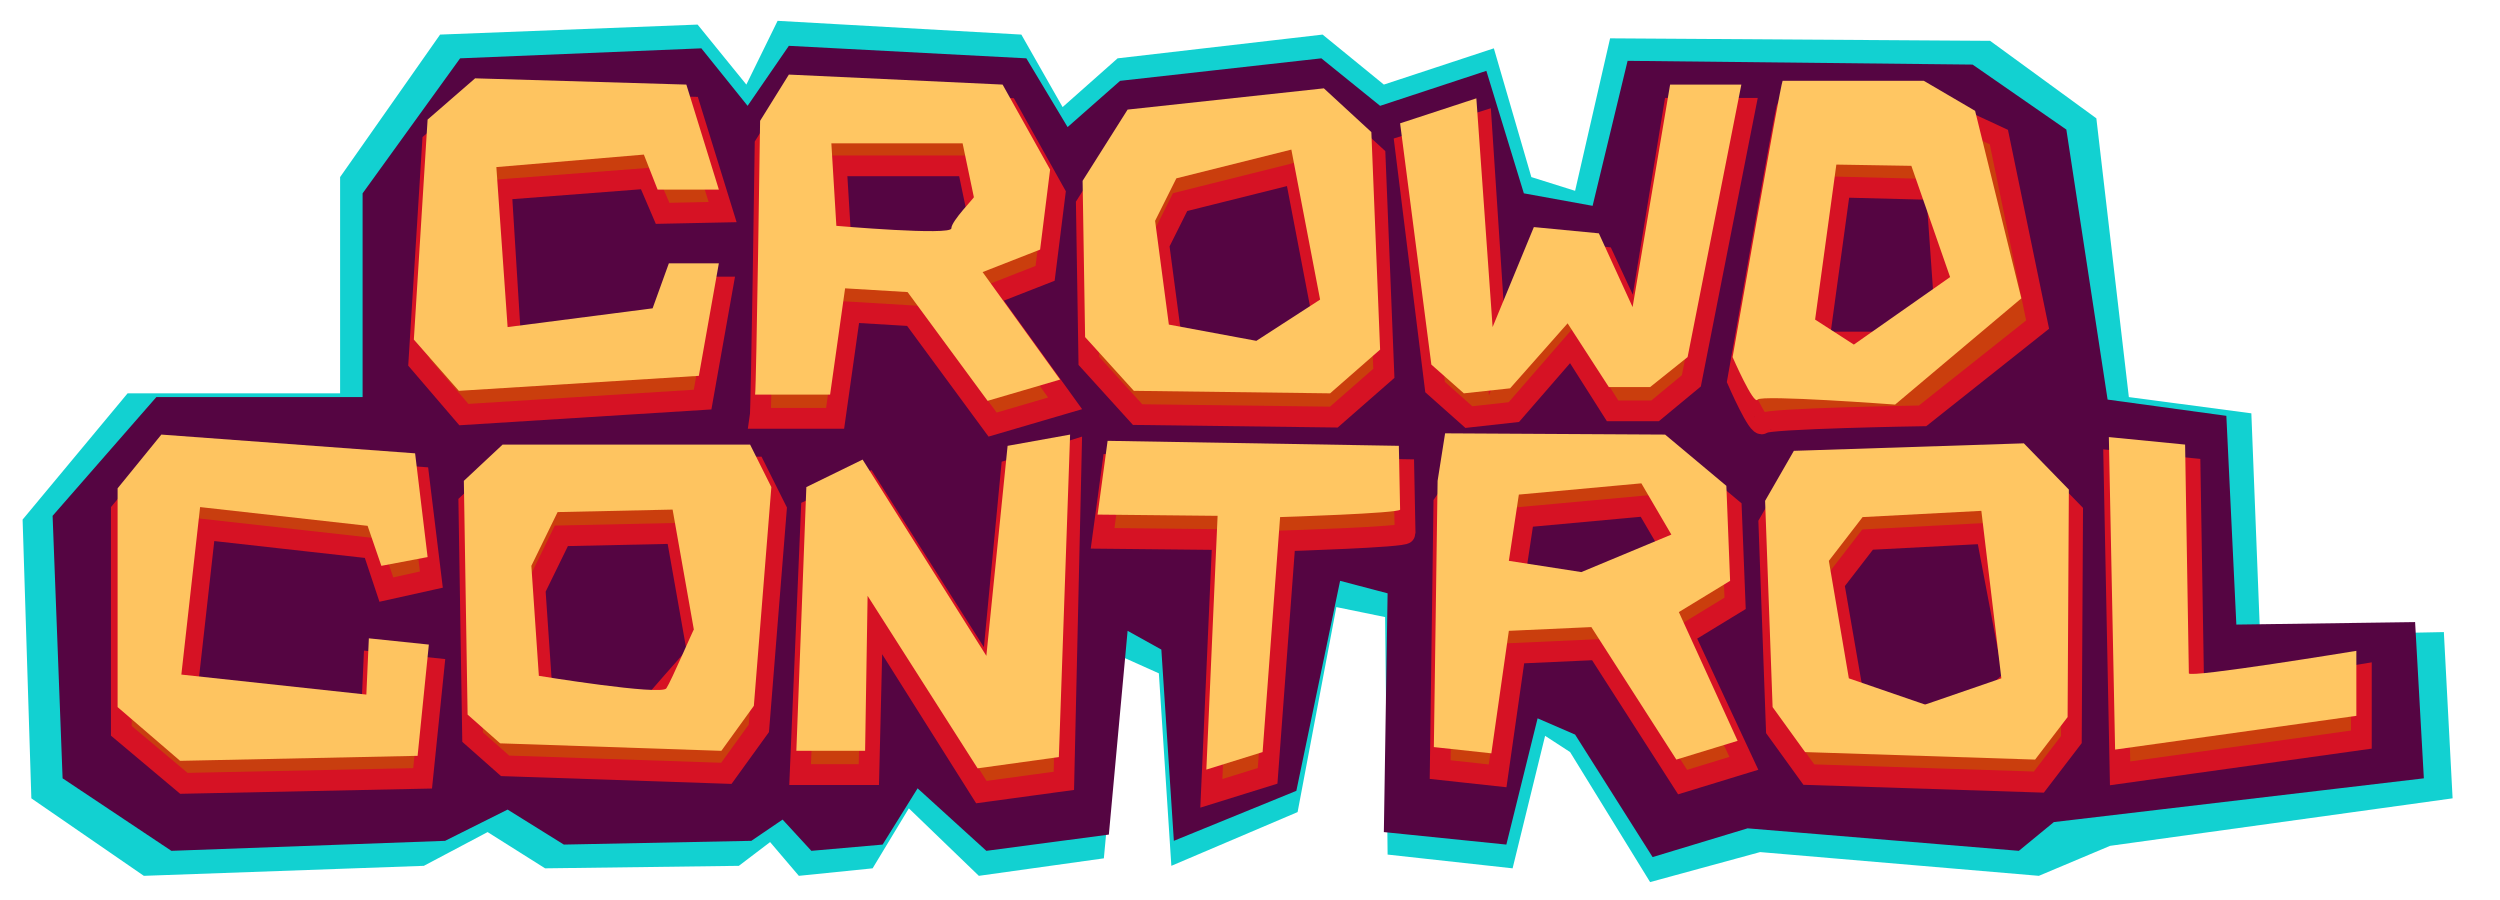
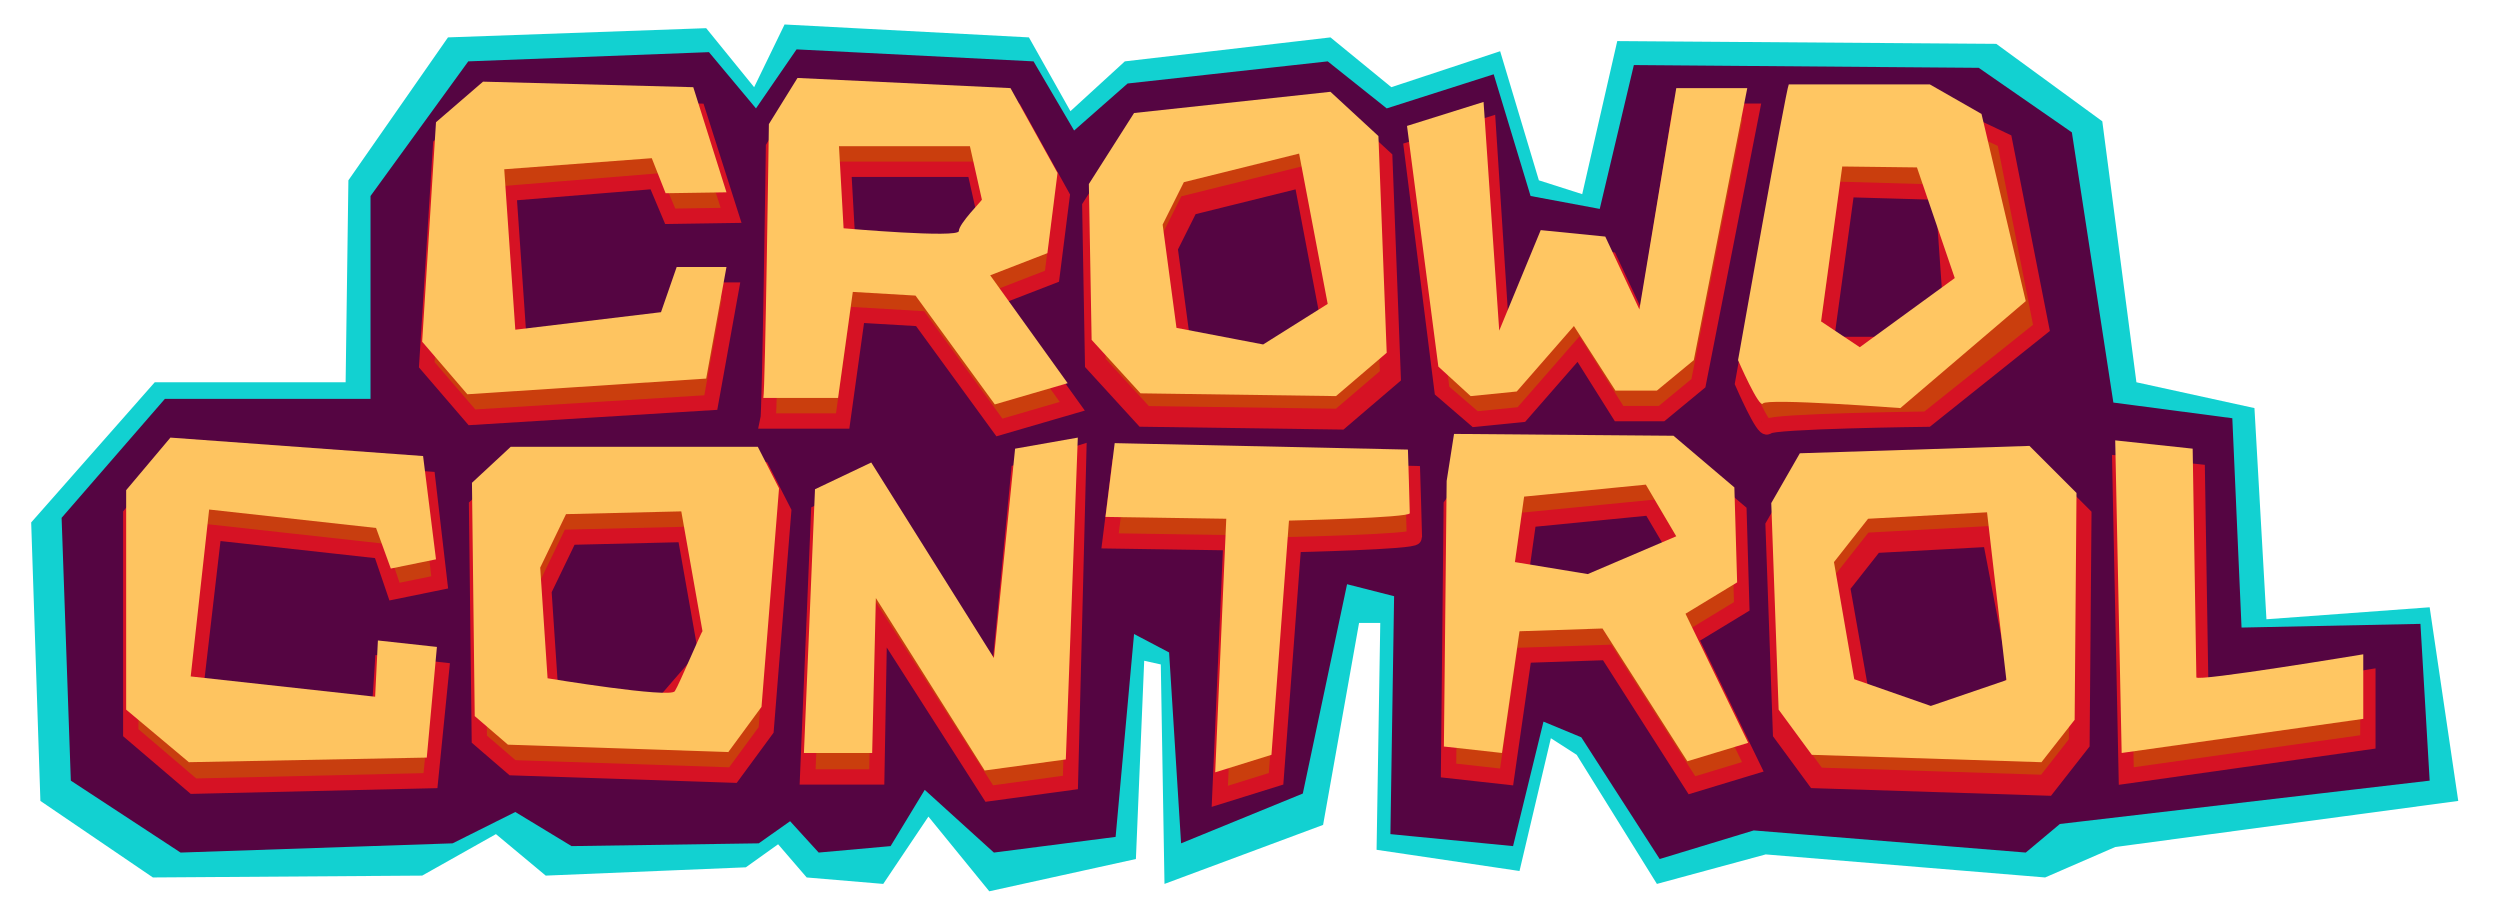
- <svg xmlns="http://www.w3.org/2000/svg" xmlns:xlink="http://www.w3.org/1999/xlink" style="enable-background:new 0 0 288 288;" xml:space="preserve" viewBox="0 0 200 72" y="0px" x="0px" id="Layer_1" version="1.1">
+ <svg xmlns="http://www.w3.org/2000/svg" xmlns:xlink="http://www.w3.org/1999/xlink" version="1.1" id="Layer_1" x="0px" y="0px" viewBox="0 0 200 72" style="enable-background:new 0 0 288 288;" xml:space="preserve">
  <defs id="defs115" />
-   <style id="style2" type="text/css">
+   <style type="text/css" id="style2">
	.st0{fill:#12D1D1;}
	.st1{fill:#550542;}
	.st2{fill:#CA3E0D;}
	.st3{fill:none;stroke:#D61224;stroke-width:1.662;stroke-miterlimit:10;}
	.st4{fill:#C83E0F;}
	.st5{clip-path:url(#SVGID_2_);fill:#CA3E0D;}
	.st6{clip-path:url(#SVGID_2_);fill:none;stroke:#D61224;stroke-width:1.662;stroke-miterlimit:10;}
	.st7{clip-path:url(#SVGID_4_);fill:#CA3E0D;}
	.st8{clip-path:url(#SVGID_4_);fill:none;stroke:#D61224;stroke-width:1.662;stroke-miterlimit:10;}
	.st9{fill:#FEC460;}
	.st10{fill:#FFC662;}
	.st11{clip-path:url(#SVGID_6_);fill:#FFC662;}
	.st12{clip-path:url(#SVGID_8_);fill:#FFC662;}
	.st13{clip-path:url(#SVGID_8_);fill:#FEC460;}
</style>
-   <polygon transform="translate(-44.99181,-103.4333)" id="polygon4" points="72.2,134.9 55.2,134.9 46.8,145 47.5,167.3 56.5,173.5 78.9,172.7 84,170 88.6,172.9 104.1,172.7 106.6,170.8 108.9,173.5 114.8,172.9 117.7,168.1 123.3,173.5 133.3,172.1 134.8,156 137.7,157.3 138.7,172.7 148.8,168.4 151.9,152 155.8,152.8 156,171.8 166,172.9 168.6,162.3 170.6,163.6 177,174 185.8,171.6 208.1,173.5 213.8,171.1 241.2,167.3 240.5,154 225.8,154.3 225.1,136.5 215.3,135.2 212.7,112.9 204.2,106.7 173.8,106.5 171,118.7 167.5,117.6 164.5,107.3 155.7,110.2 150.8,106.2 134.4,108.1 130,112 126.7,106.2 107.2,105.1 104.7,110.2 100.8,105.4 80.2,106.2 72.2,117.6 " class="st0" />
-   <polygon transform="translate(-44.99181,-103.4333)" id="polygon6" points="163.9,109.1 155.4,111.9 150.7,108.1 134.6,109.9 130.4,113.6 127.1,108.1 108.1,107.1 104.8,111.9 101.1,107.3 81.8,108.1 74,118.9 74,135.2 57.5,135.2 49.2,144.7 50,165.7 58.7,171.5 80.6,170.7 85.6,168.2 90.1,171 105.1,170.7 107.6,169 109.9,171.5 115.6,171 118.4,166.5 123.9,171.5 133.7,170.2 135.2,153.9 137.9,155.4 138.9,170.7 148.7,166.7 152.2,149.9 156,150.9 155.7,170 165.5,171 168,160.9 171,162.2 177.2,172 184.8,169.7 206.5,171.5 209.3,169.2 238.9,165.7 238.2,153.2 223.9,153.4 223.1,136.7 213.6,135.4 210.3,113.8 202.8,108.6 175.2,108.3 172.4,119.9 166.9,118.9 " class="st1" />
-   <polygon transform="translate(-44.99181,-103.4333)" id="polygon8" points="85.9,131.5 97.6,130 98.8,126.4 102.8,126.4 101.2,135.4 82.1,136.6 78.5,132.4 79.6,114.8 83.3,111.6 100.2,112 102.8,120.4 98,120.5 96.8,117.7 85.1,118.6 " class="st2" />
-   <polygon transform="translate(-44.99181,-103.4333)" id="polygon10" points="85.9,131.5 97.6,130 98.8,126.4 102.8,126.4 101.2,135.4 82.1,136.6 78.5,132.4 79.6,114.8 83.3,111.6 100.2,112 102.8,120.4 98,120.5 96.8,117.7 85.1,118.6 " class="st3" />
-   <polygon transform="translate(-44.99181,-103.4333)" id="polygon12" points="174,136.3 177.4,136.3 180.3,133.9 184.6,112.1 178.9,112.1 176,129.8 173.3,124 168.1,123.4 164.7,131.5 163.5,113.2 157.4,115.1 159.8,134.4 162.5,136.8 166.1,136.4 170.7,131.1 " class="st2" />
-   <polygon transform="translate(-44.99181,-103.4333)" id="polygon14" points="174,136.3 177.4,136.3 180.3,133.9 184.6,112.1 178.9,112.1 176,129.8 173.3,124 168.1,123.4 164.7,131.5 163.5,113.2 157.4,115.1 159.8,134.4 162.5,136.8 166.1,136.4 170.7,131.1 " class="st3" />
-   <polygon transform="translate(-44.99181,-103.4333)" id="polygon16" points="74.7,160.9 74.9,156.4 79.7,156.9 78.8,165.7 59.7,166.1 54.7,161.9 54.7,144.3 58.2,140.1 78.5,141.6 79.5,149.8 75.9,150.6 74.8,147.3 61.4,145.8 59.9,159.2 " class="st4" />
-   <polygon transform="translate(-44.99181,-103.4333)" id="polygon18" points="74.7,160.9 74.9,156.4 79.7,156.9 78.8,165.7 59.7,166.1 54.7,161.9 54.7,144.3 58.2,140.1 78.5,141.6 79.5,149.8 75.9,150.6 74.8,147.3 61.4,145.8 59.9,159.2 " class="st3" />
-   <polygon transform="translate(-44.99181,-103.4333)" id="polygon20" points="130.7,139.5 130.1,165.9 123.5,166.8 114.8,153 114.5,165.4 109,165.4 109.9,144.2 114.4,142.1 124.3,157.7 125.9,141 " class="st2" />
-   <polygon transform="translate(-44.99181,-103.4333)" id="polygon22" points="130.7,139.5 130.1,165.9 123.5,166.8 114.8,153 114.5,165.4 109,165.4 109.9,144.2 114.4,142.1 124.3,157.7 125.9,141 " class="st3" />
-   <g transform="translate(-44.99181,-103.4333)" id="g42">
+   <polygon class="st0" points="68.2,189.3 89.9,188.4 93.4,185.9 96.5,189.5 104.8,190.2 109.7,182.9 116.3,191 132.2,187.5 133.1,166 134.9,166.4 135.3,190.2 152.5,183.8 156.4,161.9 158.7,161.9 158.3,186.5 173.8,188.8 177.2,174.4 180,176.2 188.7,190.2 200.5,187 230.8,189.5 238.4,186.2 275.6,181.2 272.5,160.2 254.8,161.5 253.5,138.6 240.7,135.8 237,107.5 225.5,99.1 184.4,98.8 180.6,115.4 175.9,113.9 171.7,99.9 159.9,103.8 153.3,98.4 131,101 125.1,106.4 120.6,98.4 94.1,97 90.8,103.8 85.6,97.4 57.6,98.4 46.8,113.9 46.5,135.8 25.8,135.8 12.4,151 13.4,181.2 25.6,189.5 54.8,189.3 62.8,184.8 " id="polygon4" transform="matrix(0.7377105,0,0,0.7377105,-6.653368,-69.59933)" />
+   <polygon class="st1" points="91,106.1 85.9,100 59.8,101 49.2,115.6 49.2,137.6 26.9,137.6 15.7,150.5 16.7,179 28.6,186.8 58.1,185.8 64.9,182.4 71,186.1 91.3,185.8 94.7,183.4 97.8,186.8 105.6,186.1 109.3,180 116.8,186.8 130,185.1 132,163.1 135.8,165.1 137.1,185.8 150.3,180.4 155.1,157.7 160.2,159 159.8,184.8 173.1,186.1 176.4,172.6 180.5,174.3 189,187.5 199.2,184.4 228.7,186.8 232.4,183.7 272.5,179 271.5,162 252.1,162.4 251.1,139.7 238.2,138 233.7,108.7 223.6,101.7 186.2,101.4 182.5,117 175,115.6 171,102.4 159.4,106.1 153,101 131.3,103.4 125.5,108.5 121.1,101 95.4,99.7 " id="polygon6" transform="matrix(0.7377105,0,0,0.7377105,-6.653368,-69.59933)" />
+   <polygon class="st2" points="81.2,130.7 82.9,125.8 88.3,125.8 86.1,138 60.2,139.6 55.3,133.9 56.8,110.1 61.9,105.7 84.7,106.4 88.3,117.7 81.7,117.8 80.1,114 64.2,115.3 65.4,132.7 " id="polygon8" transform="matrix(0.7377105,0,0,0.7377105,-6.653368,-69.59933)" />
+   <polygon class="st3" points="81.2,130.7 82.9,125.8 88.3,125.8 86.1,138 60.2,139.6 55.3,133.9 56.8,110.1 61.9,105.7 84.7,106.4 88.3,117.7 81.7,117.8 80.1,114 64.2,115.3 65.4,132.7 " id="polygon10" transform="matrix(0.7377105,0,0,0.7377105,-6.653368,-69.59933)" />
+   <polygon class="st2" points="169,139.8 174,139.3 180.2,132.2 184.6,139.2 189.2,139.2 193.2,135.9 199,106.4 191.2,106.4 187.3,130.4 183.6,122.5 176.6,121.8 172,132.7 170.4,107.9 162.1,110.5 165.4,136.7 " id="polygon12" transform="matrix(0.7377105,0,0,0.7377105,-6.653368,-69.59933)" />
+   <polygon class="st3" points="169,139.8 174,139.3 180.2,132.2 184.6,139.2 189.2,139.2 193.2,135.9 199,106.4 191.2,106.4 187.3,130.4 183.6,122.5 176.6,121.8 172,132.7 170.4,107.9 162.1,110.5 165.4,136.7 " id="polygon14" transform="matrix(0.7377105,0,0,0.7377105,-6.653368,-69.59933)" />
+   <polygon class="st4" points="50.5,166.3 56.9,167 55.7,179 30,179.6 23.2,173.8 23.2,150.1 27.9,144.3 55.4,146.3 56.7,157.5 51.8,158.5 50.3,154.1 32.2,152.1 30.1,170.2 50.1,172.4 " id="polygon16" transform="matrix(0.7377105,0,0,0.7377105,-6.653368,-69.59933)" />
+   <polygon class="st3" points="50.5,166.3 56.9,167 55.7,179 30,179.6 23.2,173.8 23.2,150.1 27.9,144.3 55.4,146.3 56.7,157.5 51.8,158.5 50.3,154.1 32.2,152.1 30.1,170.2 50.1,172.4 " id="polygon18" transform="matrix(0.7377105,0,0,0.7377105,-6.653368,-69.59933)" />
+   <polygon class="st2" points="103.9,147 117.3,168.2 119.5,145.5 126,143.5 125.1,179.2 116.3,180.4 104.4,161.8 104.1,178.6 96.6,178.6 97.8,149.9 " id="polygon20" transform="matrix(0.7377105,0,0,0.7377105,-6.653368,-69.59933)" />
+   <polygon class="st3" points="103.9,147 117.3,168.2 119.5,145.5 126,143.5 125.1,179.2 116.3,180.4 104.4,161.8 104.1,178.6 96.6,178.6 97.8,149.9 " id="polygon22" transform="matrix(0.7377105,0,0,0.7377105,-6.653368,-69.59933)" />
+   <g id="g42" transform="matrix(0.7377105,0,0,0.7377105,-6.653368,-69.59933)">
    <defs id="defs25">
-       <rect height="68.9" width="194.5" y="105.1" x="46.8" id="SVGID_1_" />
+       <rect id="SVGID_1_" x="12.4" y="97" width="263.2" height="94" />
    </defs>
    <clipPath id="SVGID_2_">
-       <use height="100%" width="100%" y="0" x="0" id="use27" style="overflow:visible" xlink:href="#SVGID_1_" />
+       <use xlink:href="#SVGID_1_" style="overflow:visible" id="use27" x="0" y="0" width="100%" height="100%" />
    </clipPath>
-     <path id="path30" clip-path="url(#SVGID_2_)" d="m 134,140.6 -0.8,5.9 9.6,0.1 -0.9,20.3 4.5,-1.4 1.4,-18.8 c 0,0 9.6,-0.3 9.6,-0.6 0,-0.3 -0.1,-5.1 -0.1,-5.1 z" class="st5" />
-     <path id="path32" clip-path="url(#SVGID_2_)" d="m 134,140.6 -0.8,5.9 9.6,0.1 -0.9,20.3 4.5,-1.4 1.4,-18.8 c 0,0 9.6,-0.3 9.6,-0.6 0,-0.3 -0.1,-5.1 -0.1,-5.1 z" class="st6" />
-     <path id="path34" clip-path="url(#SVGID_2_)" d="m 214.1,140.3 0.5,25 19.3,-2.7 v -5.2 c 0,0 -13.4,2.2 -13.4,1.8 0,-0.4 -0.3,-18.3 -0.3,-18.3 z" class="st5" />
-     <path id="path36" clip-path="url(#SVGID_2_)" d="m 214.1,140.3 0.5,25 19.3,-2.7 v -5.2 c 0,0 -13.4,2.2 -13.4,1.8 0,-0.4 -0.3,-18.3 -0.3,-18.3 z" class="st6" />
-     <path id="path38" clip-path="url(#SVGID_2_)" d="m 121.5,123.5 c 0,0.6 -9.2,-0.2 -9.2,-0.2 l -0.4,-6.6 h 10.5 l 0.9,4.3 c 0,0.1 -1.8,2 -1.8,2.5 m 2.5,3.6 4.6,-1.8 0.8,-6.4 -3.8,-6.8 -17.1,-0.8 -2.3,3.7 c 0,0 -0.3,21.3 -0.4,21.9 h 6 l 1.2,-8.5 5,0.3 6.4,8.7 5.8,-1.7 z" class="st5" />
-     <path id="path40" clip-path="url(#SVGID_2_)" d="m 121.5,123.5 c 0,0.6 -9.2,-0.2 -9.2,-0.2 l -0.4,-6.6 h 10.5 l 0.9,4.3 c 0,0.1 -1.8,2 -1.8,2.5 z m 2.5,3.6 4.6,-1.8 0.8,-6.4 -3.8,-6.8 -17.1,-0.8 -2.3,3.7 c 0,0 -0.3,21.3 -0.4,21.9 h 6 l 1.2,-8.5 5,0.3 6.4,8.7 5.8,-1.7 z" class="st6" />
+     <path class="st5" d="m 130.4,145 -1,8 13.1,0.2 -1.2,27.5 6.1,-1.9 1.9,-25.4 c 0,0 13.1,-0.3 13.1,-0.8 0,-0.5 -0.2,-6.9 -0.2,-6.9 z" clip-path="url(#SVGID_2_)" id="path30" />
+     <path class="st6" d="m 130.4,145 -1,8 13.1,0.2 -1.2,27.5 6.1,-1.9 1.9,-25.4 c 0,0 13.1,-0.3 13.1,-0.8 0,-0.5 -0.2,-6.9 -0.2,-6.9 z" clip-path="url(#SVGID_2_)" id="path32" />
+     <path class="st5" d="m 238.9,144.6 0.7,33.9 26.2,-3.7 v -7 c 0,0 -18.1,3 -18.1,2.5 0,-0.5 -0.4,-24.8 -0.4,-24.8 z" clip-path="url(#SVGID_2_)" id="path34" />
+     <path class="st6" d="m 238.9,144.6 0.7,33.9 26.2,-3.7 v -7 c 0,0 -18.1,3 -18.1,2.5 0,-0.5 -0.4,-24.8 -0.4,-24.8 z" clip-path="url(#SVGID_2_)" id="path36" />
+     <path class="st5" d="m 113.5,121.9 c 0,0.8 -12.5,-0.3 -12.5,-0.3 l -0.5,-8.9 h 14.2 l 1.3,5.8 c 0,0.1 -2.5,2.6 -2.5,3.4 m 3.4,4.8 6.2,-2.4 1.1,-8.7 -5.1,-9.2 -23.1,-1.1 -3.1,5 c 0,0 -0.4,28.9 -0.6,29.7 h 8.1 l 1.6,-11.5 6.8,0.4 8.6,11.8 7.9,-2.3 z" clip-path="url(#SVGID_2_)" id="path38" />
+     <path class="st6" d="m 113.5,121.9 c 0,0.8 -12.5,-0.3 -12.5,-0.3 l -0.5,-8.9 h 14.2 l 1.3,5.8 c 0,0.1 -2.5,2.6 -2.5,3.4 z m 3.4,4.8 6.2,-2.4 1.1,-8.7 -5.1,-9.2 -23.1,-1.1 -3.1,5 c 0,0 -0.4,28.9 -0.6,29.7 h 8.1 l 1.6,-11.5 6.8,0.4 8.6,11.8 7.9,-2.3 z" clip-path="url(#SVGID_2_)" id="path40" />
  </g>
-   <path id="path44" d="m 100.808,29.167 -7,-1.3 -1.1,-8.3 1.7,-3.4 9.2,-2.3 2.3,12 z m 9.2,-16.7 -3.8,-3.5 -15.7,1.7 -3.6,5.7 0.2,12.5 3.9,4.3 15.7,0.2 4,-3.5 z" class="st2" />
-   <path id="path46" d="m 100.808,29.167 -7,-1.3 -1.1,-8.3 1.7,-3.4 9.2,-2.3 2.3,12 z m 9.2,-16.7 -3.8,-3.5 -15.7,1.7 -3.6,5.7 0.2,12.5 3.9,4.3 15.7,0.2 4,-3.5 z" class="st3" />
-   <g transform="translate(-44.99181,-103.4333)" id="g66">
+   <path style="stroke-width:0.738" class="st2" d="m 101.421,29.401 -6.934,-1.328 -1.107,-8.262 1.697,-3.393 9.221,-2.287 2.287,12.025 z m 9.148,-16.672 -3.836,-3.541 -15.713,1.697 -3.615,5.68 0.221,12.467 3.91,4.279 15.639,0.221 4.057,-3.467 z" id="path44" />
+   <path class="st3" d="m 101.421,29.401 -6.934,-1.328 -1.107,-8.262 1.697,-3.393 9.221,-2.287 2.287,12.025 z m 9.148,-16.672 -3.836,-3.541 -15.713,1.697 -3.615,5.68 0.221,12.467 3.91,4.279 15.639,0.221 4.057,-3.467 z" id="path46" />
+   <g id="g66" transform="matrix(0.7377105,0,0,0.7377105,-6.653368,-69.59933)">
    <defs id="defs49">
-       <rect height="68.9" width="194.5" y="105.1" x="46.8" id="SVGID_3_" />
+       <rect id="SVGID_3_" x="12.4" y="97" width="263.2" height="94" />
    </defs>
    <clipPath id="SVGID_4_">
-       <use height="100%" width="100%" y="0" x="0" id="use51" style="overflow:visible" xlink:href="#SVGID_3_" />
+       <use xlink:href="#SVGID_3_" style="overflow:visible" id="use51" x="0" y="0" width="100%" height="100%" />
    </clipPath>
-     <path id="path54" clip-path="url(#SVGID_4_)" d="m 197.5,130.8 h -7 l 1.7,-12.4 7.7,0.2 0.6,8.5 z m 7.4,-16.4 -5.6,-2.6 H 188 c -0.2,0.4 -4,22.1 -4,22.1 0,0 1.7,3.9 2,3.4 0.3,-0.4 12.8,-0.6 12.8,-0.6 l 9.2,-7.3 z" class="st7" />
-     <path id="path56" clip-path="url(#SVGID_4_)" d="m 197.5,130.8 h -7 l 1.7,-12.4 7.7,0.2 0.6,8.5 z m 7.4,-16.4 -5.6,-2.6 H 188 c -0.2,0.4 -4,22.1 -4,22.1 0,0 1.7,3.9 2,3.4 0.3,-0.4 12.8,-0.6 12.8,-0.6 l 9.2,-7.3 z" class="st8" />
-     <path id="path58" clip-path="url(#SVGID_4_)" d="m 96.3,160.9 c -0.4,0.6 -7.9,-1.5 -7.9,-1.5 l -0.6,-8.8 2.1,-4.3 9.2,-0.2 1.7,9.6 c 0.1,-0.1 -4.1,4.6 -4.5,5.2 m 9.1,-20.1 H 85.6 l -3.1,2.9 0.3,18.7 2.6,2.3 17.7,0.6 2.6,-3.6 1.4,-17.5 z" class="st7" />
-     <path id="path60" clip-path="url(#SVGID_4_)" d="m 96.3,160.9 c -0.4,0.6 -7.9,-1.5 -7.9,-1.5 l -0.6,-8.8 2.1,-4.3 9.2,-0.2 1.7,9.6 c 0.1,-0.1 -4.1,4.6 -4.5,5.2 z m 9.1,-20.1 H 85.6 l -3.1,2.9 0.3,18.7 2.6,2.3 17.7,0.6 2.6,-3.6 1.4,-17.5 z" class="st8" />
-     <path id="path62" clip-path="url(#SVGID_4_)" d="m 171.9,151 -5.8,-0.9 0.8,-5.3 9.8,-0.9 2.4,4.1 z m 7.8,3.2 4.1,-2.5 -0.3,-7.6 -4.9,-4.1 -15.5,-0.1 -2.6,3.8 c 0,0 -0.3,20.9 -0.3,21.3 l 4.6,0.5 1.4,-9.8 6.6,-0.3 6.8,10.6 4.9,-1.5 z" class="st7" />
-     <path id="path64" clip-path="url(#SVGID_4_)" d="m 171.9,151 -5.8,-0.9 0.8,-5.3 9.8,-0.9 2.4,4.1 z m 7.8,3.2 4.1,-2.5 -0.3,-7.6 -4.9,-4.1 -15.5,-0.1 -2.6,3.8 c 0,0 -0.3,20.9 -0.3,21.3 l 4.6,0.5 1.4,-9.8 6.6,-0.3 6.8,10.6 4.9,-1.5 z" class="st8" />
+     <path class="st7" d="M 216.4,131.7 H 207 l 2.3,-16.8 10.4,0.3 0.8,11.4 z m 10,-22.1 -7.6,-3.6 h -15.3 c -0.3,0.5 -5.5,29.9 -5.5,29.9 0,0 2.3,5.3 2.7,4.7 0.4,-0.6 17.3,-0.8 17.3,-0.8 l 12.4,-9.9 z" clip-path="url(#SVGID_4_)" id="path54" />
+     <path class="st8" d="M 216.4,131.7 H 207 l 2.3,-16.8 10.4,0.3 0.8,11.4 z m 10,-22.1 -7.6,-3.6 h -15.3 c -0.3,0.5 -5.5,29.9 -5.5,29.9 0,0 2.3,5.3 2.7,4.7 0.4,-0.6 17.3,-0.8 17.3,-0.8 l 12.4,-9.9 z" clip-path="url(#SVGID_4_)" id="path56" />
+     <path class="st7" d="m 79.5,172.4 c -0.5,0.8 -10.7,-2 -10.7,-2 l -0.8,-12 2.8,-5.8 12.5,-0.3 2.3,13 c 0,0 -5.6,6.4 -6.1,7.1 M 91.7,145.3 H 64.9 l -4.2,3.9 0.3,25.3 3.6,3.1 23.9,0.8 3.6,-4.9 1.9,-23.7 z" clip-path="url(#SVGID_4_)" id="path58" />
+     <path class="st8" d="m 79.5,172.4 c -0.5,0.8 -10.7,-2 -10.7,-2 l -0.8,-12 2.8,-5.8 12.5,-0.3 2.3,13 c 0,0 -5.6,6.4 -6.1,7.1 z M 91.7,145.3 H 64.9 l -4.2,3.9 0.3,25.3 3.6,3.1 23.9,0.8 3.6,-4.9 1.9,-23.7 z" clip-path="url(#SVGID_4_)" id="path60" />
+     <path class="st7" d="m 181.7,159.1 -7.9,-1.3 1,-7.1 13.2,-1.3 3.3,5.6 z m 10.6,4.4 5.6,-3.4 -0.3,-10.3 -6.6,-5.6 -21,-0.2 -3.6,5.1 c 0,0 -0.3,28.3 -0.3,28.8 l 6.3,0.7 1.9,-13.2 9,-0.3 9.2,14.4 6.6,-2 z" clip-path="url(#SVGID_4_)" id="path62" />
+     <path class="st8" d="m 181.7,159.1 -7.9,-1.3 1,-7.1 13.2,-1.3 3.3,5.6 z m 10.6,4.4 5.6,-3.4 -0.3,-10.3 -6.6,-5.6 -21,-0.2 -3.6,5.1 c 0,0 -0.3,28.3 -0.3,28.8 l 6.3,0.7 1.9,-13.2 9,-0.3 9.2,14.4 6.6,-2 z" clip-path="url(#SVGID_4_)" id="path64" />
  </g>
-   <path id="path68" d="m 157.808,57.267 -9.3,-0.2 -1.8,-10.4 2.7,-3.5 9.5,-0.5 2.2,11.6 z m 4.4,-20 -18.4,0.6 -2.3,4 0.6,16.5 2.6,3.6 18.4,0.6 2.6,-3.4 0.1,-18.2 z" class="st2" />
-   <path id="path70" d="m 157.808,57.267 -9.3,-0.2 -1.8,-10.4 2.7,-3.5 9.5,-0.5 2.2,11.6 z m 4.4,-20 -18.4,0.6 -2.3,4 0.6,16.5 2.6,3.6 18.4,0.6 2.6,-3.4 0.1,-18.2 z" class="st3" />
-   <polygon transform="translate(-44.99181,-103.4333)" id="polygon72" points="85.6,129.6 97.2,128.1 98.5,124.5 102.5,124.5 100.9,133.5 81.7,134.7 78.1,130.6 79.2,113 83,109.7 99.9,110.2 102.5,118.6 97.6,118.6 96.5,115.8 84.7,116.8 " class="st9" />
-   <polygon transform="translate(-44.99181,-103.4333)" id="polygon74" points="173.7,134.4 177,134.4 180,132 184.3,110.2 178.6,110.2 175.6,128 172.9,122.1 167.7,121.6 164.4,129.6 163.1,111.3 157,113.3 159.5,132.6 162.1,134.9 165.8,134.5 170.4,129.3 " class="st10" />
-   <polygon transform="translate(-44.99181,-103.4333)" id="polygon76" points="74.3,159 74.5,154.5 79.3,155 78.4,163.9 59.4,164.3 54.4,160 54.4,142.5 57.9,138.2 78.2,139.7 79.2,148 75.5,148.7 74.4,145.5 61,144 59.5,157.4 " class="st9" />
-   <polygon transform="translate(-44.99181,-103.4333)" id="polygon78" points="130.6,138.2 129.7,164 123.2,164.9 114.4,151.1 114.2,163.5 108.7,163.5 109.5,142.4 114,140.2 123.9,155.9 125.6,139.1 " class="st10" />
-   <g transform="translate(-44.99181,-103.4333)" id="g92">
+   <path style="stroke-width:0.738" class="st2" d="m 158.299,57.434 -9.295,-0.148 -1.844,-10.402 2.73,-3.467 9.516,-0.516 2.213,11.582 z m 4.426,-19.918 -18.369,0.59 -2.287,3.984 0.59,16.525 2.656,3.615 18.369,0.59 2.656,-3.393 0.148,-18.148 z" id="path68" />
+   <path class="st3" d="m 158.299,57.434 -9.295,-0.148 -1.844,-10.402 2.73,-3.467 9.516,-0.516 2.213,11.582 z m 4.426,-19.918 -18.369,0.59 -2.287,3.984 0.59,16.525 2.656,3.615 18.369,0.59 2.656,-3.393 0.148,-18.148 z" id="path70" />
+   <polygon class="st9" points="80.7,128.2 82.4,123.3 87.8,123.3 85.6,135.4 59.7,137.1 54.8,131.4 56.3,107.6 61.4,103.2 84.2,103.8 87.8,115.2 81.2,115.3 79.7,111.5 63.7,112.7 64.9,130.1 " id="polygon72" transform="matrix(0.7377105,0,0,0.7377105,-6.653368,-69.59933)" />
+   <polygon class="st10" points="168.5,137.3 173.5,136.8 179.7,129.7 184.2,136.7 188.7,136.7 192.7,133.4 198.5,103.9 190.8,103.9 186.8,127.9 183.1,120 176.1,119.3 171.6,130.2 169.9,105.4 161.6,108 165,134.1 " id="polygon74" transform="matrix(0.7377105,0,0,0.7377105,-6.653368,-69.59933)" />
+   <polygon class="st9" points="50,163.8 56.4,164.5 55.3,176.5 29.5,177 22.7,171.3 22.7,147.5 27.5,141.8 54.9,143.8 56.3,155 51.4,156 49.8,151.6 31.7,149.6 29.7,167.7 49.7,169.9 " id="polygon76" transform="matrix(0.7377105,0,0,0.7377105,-6.653368,-69.59933)" />
+   <polygon class="st10" points="103.5,144.5 116.8,165.7 119.1,143 125.9,141.8 124.6,176.7 115.8,177.9 104,159.2 103.6,176 96.2,176 97.4,147.4 " id="polygon78" transform="matrix(0.7377105,0,0,0.7377105,-6.653368,-69.59933)" />
+   <g id="g92" transform="matrix(0.7377105,0,0,0.7377105,-6.653368,-69.59933)">
    <defs id="defs81">
-       <rect height="68.9" width="194.5" y="105.1" x="46.8" id="SVGID_5_" />
+       <rect id="SVGID_5_" x="12.4" y="97" width="263.2" height="94" />
    </defs>
    <clipPath id="SVGID_6_">
-       <use height="100%" width="100%" y="0" x="0" id="use83" style="overflow:visible" xlink:href="#SVGID_5_" />
+       <use xlink:href="#SVGID_5_" style="overflow:visible" id="use83" x="0" y="0" width="100%" height="100%" />
    </clipPath>
-     <path id="path86" clip-path="url(#SVGID_6_)" d="m 133.6,138.7 -0.8,5.9 9.6,0.1 -0.9,20.3 4.5,-1.4 1.4,-18.8 c 0,0 9.6,-0.3 9.6,-0.6 0,-0.3 -0.1,-5.1 -0.1,-5.1 z" class="st11" />
-     <path id="path88" clip-path="url(#SVGID_6_)" d="m 213.7,138.4 0.5,25 19.3,-2.7 v -5.2 c 0,0 -13.4,2.2 -13.4,1.8 0,-0.4 -0.3,-18.3 -0.3,-18.3 z" class="st11" />
-     <path id="path90" clip-path="url(#SVGID_6_)" d="m 121.1,121.7 c 0,0.6 -9.2,-0.2 -9.2,-0.2 l -0.4,-6.6 H 122 l 0.9,4.3 c 0.1,0 -1.8,1.9 -1.8,2.5 m 2.5,3.5 4.6,-1.8 0.8,-6.4 -3.8,-6.8 -17.1,-0.8 -2.3,3.7 c 0,0 -0.3,21.3 -0.4,21.9 h 6 l 1.2,-8.5 5,0.3 6.4,8.7 5.8,-1.7 z" class="st11" />
+     <path class="st11" d="m 129.9,142.4 -1,8 13.1,0.2 -1.2,27.5 6.1,-1.9 1.9,-25.4 c 0,0 13.1,-0.3 13.1,-0.8 0,-0.5 -0.2,-6.9 -0.2,-6.9 z" clip-path="url(#SVGID_6_)" id="path86" />
+     <path class="st11" d="m 238.4,142.1 0.7,33.9 26.2,-3.7 v -7 c 0,0 -18.1,3 -18.1,2.5 0,-0.5 -0.4,-24.8 -0.4,-24.8 z" clip-path="url(#SVGID_6_)" id="path88" />
+     <path class="st11" d="m 113,119.4 c 0,0.8 -12.5,-0.3 -12.5,-0.3 l -0.5,-8.9 h 14.2 l 1.3,5.8 c 0,0.1 -2.5,2.6 -2.5,3.4 m 3.4,4.8 6.2,-2.4 1.1,-8.7 -5.1,-9.2 -23.1,-1.1 -3.1,5 c 0,0 -0.4,28.9 -0.6,29.7 h 8.1 l 1.6,-11.5 6.8,0.4 8.6,11.8 7.9,-2.3 z" clip-path="url(#SVGID_6_)" id="path90" />
  </g>
-   <path id="path94" d="m 100.508,27.267 -7,-1.3 -1.1,-8.3 1.7,-3.4 9.2,-2.3 2.3,12 z m 9.2,-16.7 -3.8,-3.5 -15.7,1.7 -3.6,5.7 0.2,12.5 3.9,4.3 15.7,0.2 4,-3.5 z" class="st10" />
-   <g transform="translate(-44.99181,-103.4333)" id="g108">
+   <path style="stroke-width:0.738" class="st10" d="m 101.052,27.557 -6.934,-1.328 -1.107,-8.262 1.697,-3.393 9.221,-2.287 2.287,12.025 z m 9.221,-16.672 -3.836,-3.541 -15.713,1.697 -3.615,5.68 0.221,12.467 3.91,4.279 15.639,0.221 4.057,-3.467 z" id="path94" />
+   <g id="g108" transform="matrix(0.7377105,0,0,0.7377105,-6.653368,-69.59933)">
    <defs id="defs97">
-       <rect height="68.9" width="194.5" y="105.1" x="46.8" id="SVGID_7_" />
+       <rect id="SVGID_7_" x="12.4" y="97" width="263.2" height="94" />
    </defs>
    <clipPath id="SVGID_8_">
-       <use height="100%" width="100%" y="0" x="0" id="use99" style="overflow:visible" xlink:href="#SVGID_7_" />
+       <use xlink:href="#SVGID_7_" style="overflow:visible" id="use99" x="0" y="0" width="100%" height="100%" />
    </clipPath>
-     <path id="path102" clip-path="url(#SVGID_8_)" d="m 193.3,131 -3.1,-2 1.7,-12.4 6,0.1 3.1,8.9 z m 9.7,-18.7 -4.1,-2.4 h -11.3 c -0.2,0.4 -4,22.1 -4,22.1 0,0 1.7,3.9 2,3.4 0.3,-0.4 11,0.4 11,0.4 l 10.1,-8.5 z" class="st12" />
-     <path id="path104" clip-path="url(#SVGID_8_)" d="m 98.3,158.5 c -0.4,0.6 -10.2,-1 -10.2,-1 l -0.6,-8.8 2.1,-4.3 9.2,-0.2 1.7,9.6 c 0,-0.1 -1.8,4.1 -2.2,4.7 M 105,139 H 85.2 l -3.1,2.9 0.3,18.7 2.6,2.3 17.7,0.6 2.6,-3.6 1.4,-17.5 z" class="st13" />
-     <path id="path106" clip-path="url(#SVGID_8_)" d="m 171.5,149.2 -5.8,-0.9 0.8,-5.3 9.8,-0.9 2.4,4.1 z m 7.8,3.2 4.1,-2.5 -0.3,-7.6 -4.9,-4.1 -17.6,-0.1 -0.6,3.8 c 0,0 -0.3,20.9 -0.3,21.3 l 4.6,0.5 1.4,-9.8 6.6,-0.3 6.8,10.6 4.9,-1.5 z" class="st12" />
+     <path class="st12" d="m 210.7,132 -4.2,-2.8 2.3,-16.8 8.1,0.1 4.1,12 z m 13.2,-25.3 -5.6,-3.2 H 203 c -0.3,0.5 -5.5,29.9 -5.5,29.9 0,0 2.3,5.3 2.7,4.7 0.4,-0.6 14.9,0.5 14.9,0.5 L 228.7,127 Z" clip-path="url(#SVGID_8_)" id="path102" />
+     <path class="st13" d="m 82.2,169.3 c -0.5,0.8 -13.8,-1.4 -13.8,-1.4 l -0.8,-12 2.8,-5.8 12.5,-0.3 2.3,13 c -0.1,0 -2.5,5.7 -3,6.5 m 9,-26.5 H 64.4 l -4.2,3.9 0.3,25.3 3.6,3.1 23.9,0.8 3.6,-4.9 1.9,-23.7 z" clip-path="url(#SVGID_8_)" id="path104" />
+     <path class="st12" d="m 181.2,156.6 -7.9,-1.3 1,-7.1 13.2,-1.3 3.3,5.6 z m 10.6,4.3 5.6,-3.4 -0.3,-10.3 -6.6,-5.6 -23.8,-0.2 -0.8,5.1 c 0,0 -0.3,28.3 -0.3,28.8 l 6.3,0.7 1.9,-13.2 9,-0.3 9.2,14.4 6.6,-2 z" clip-path="url(#SVGID_8_)" id="path106" />
  </g>
-   <path id="path110" d="m 154.008,56.367 -6.1,-2.1 -1.6,-9.4 2.7,-3.5 9.5,-0.5 1.6,13.4 z m 7.9,-20.9 -18.4,0.6 -2.3,4 0.6,16.5 2.6,3.6 18.4,0.6 2.6,-3.4 0.1,-18.2 z" class="st10" />
+   <path style="stroke-width:0.738" class="st10" d="m 154.463,56.475 -6.123,-2.139 -1.623,-9.369 2.73,-3.467 9.516,-0.516 1.549,13.426 z m 7.894,-20.803 -18.369,0.59 -2.287,3.984 0.59,16.525 2.656,3.615 18.369,0.59 2.656,-3.393 0.148,-18.148 z" id="path110" />
</svg>
